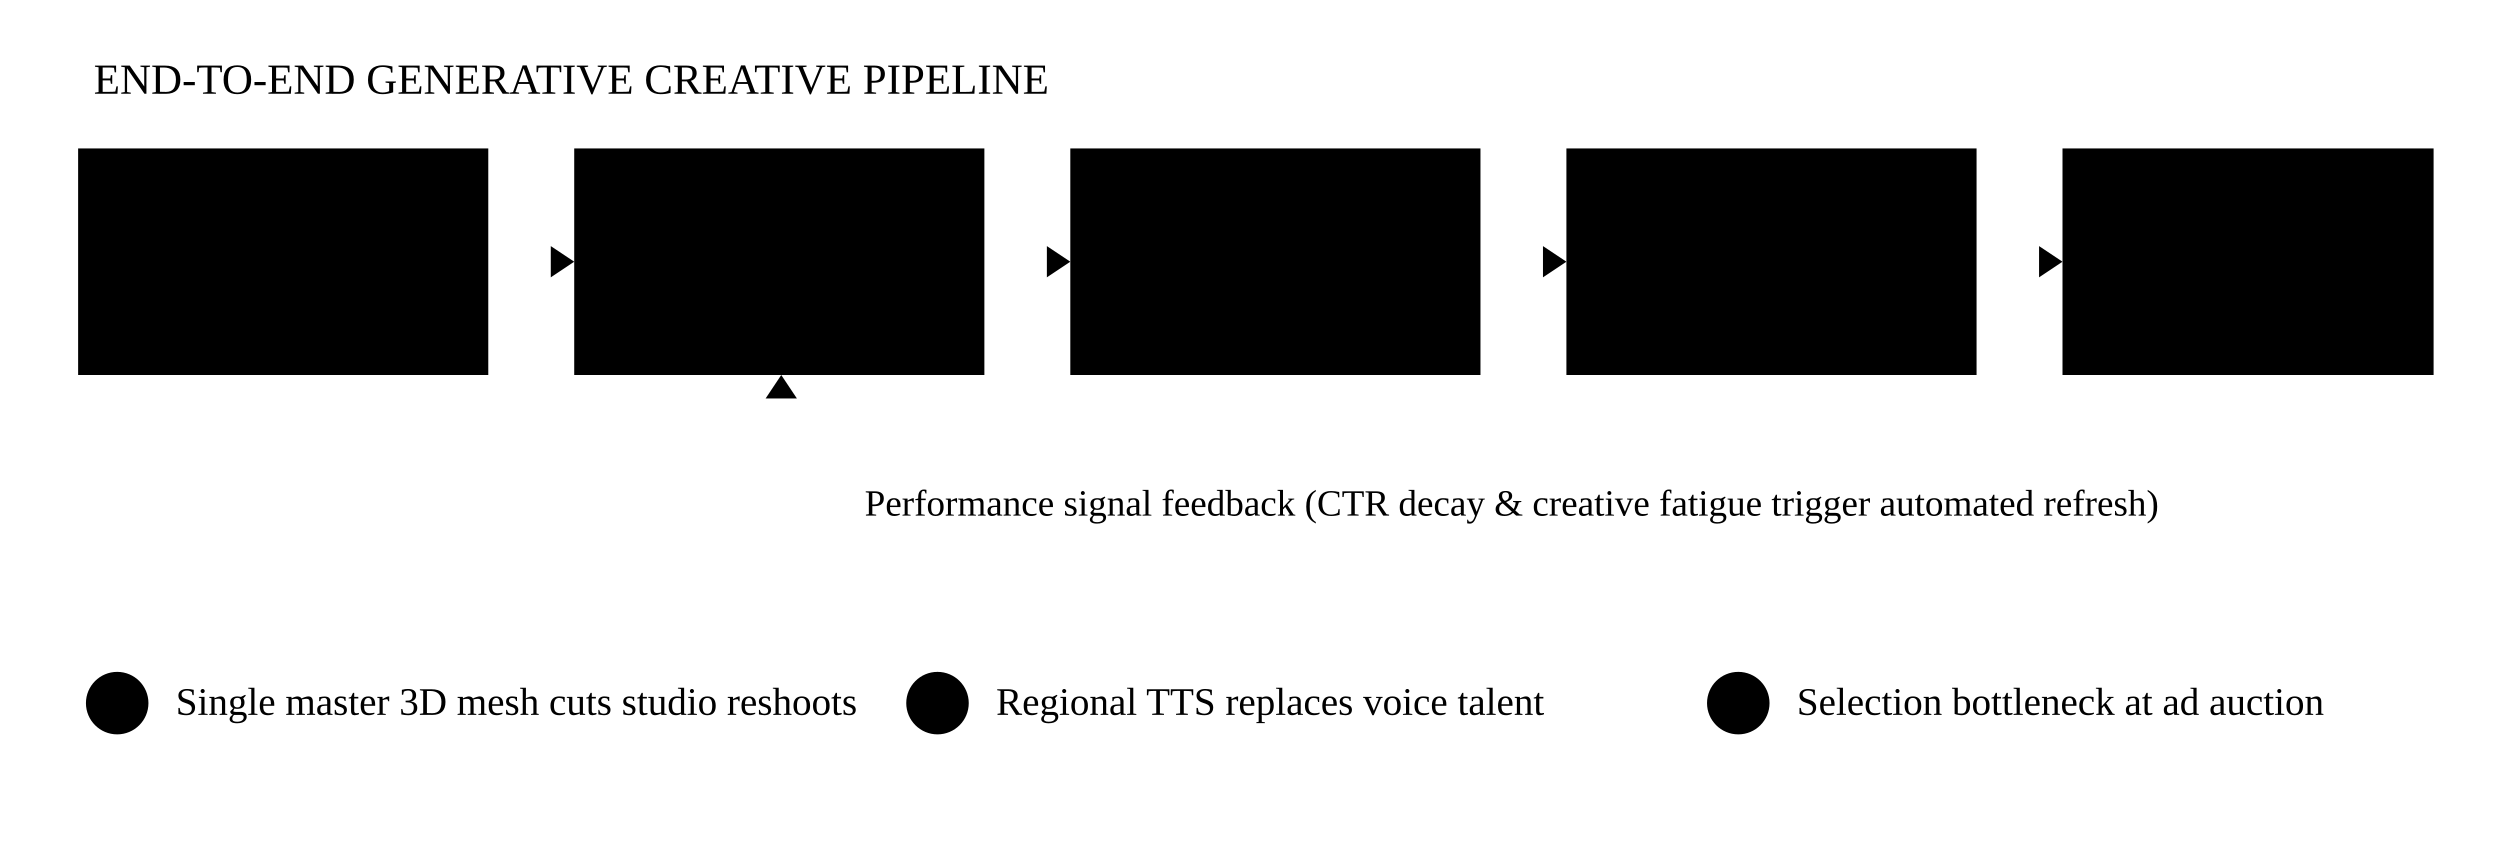
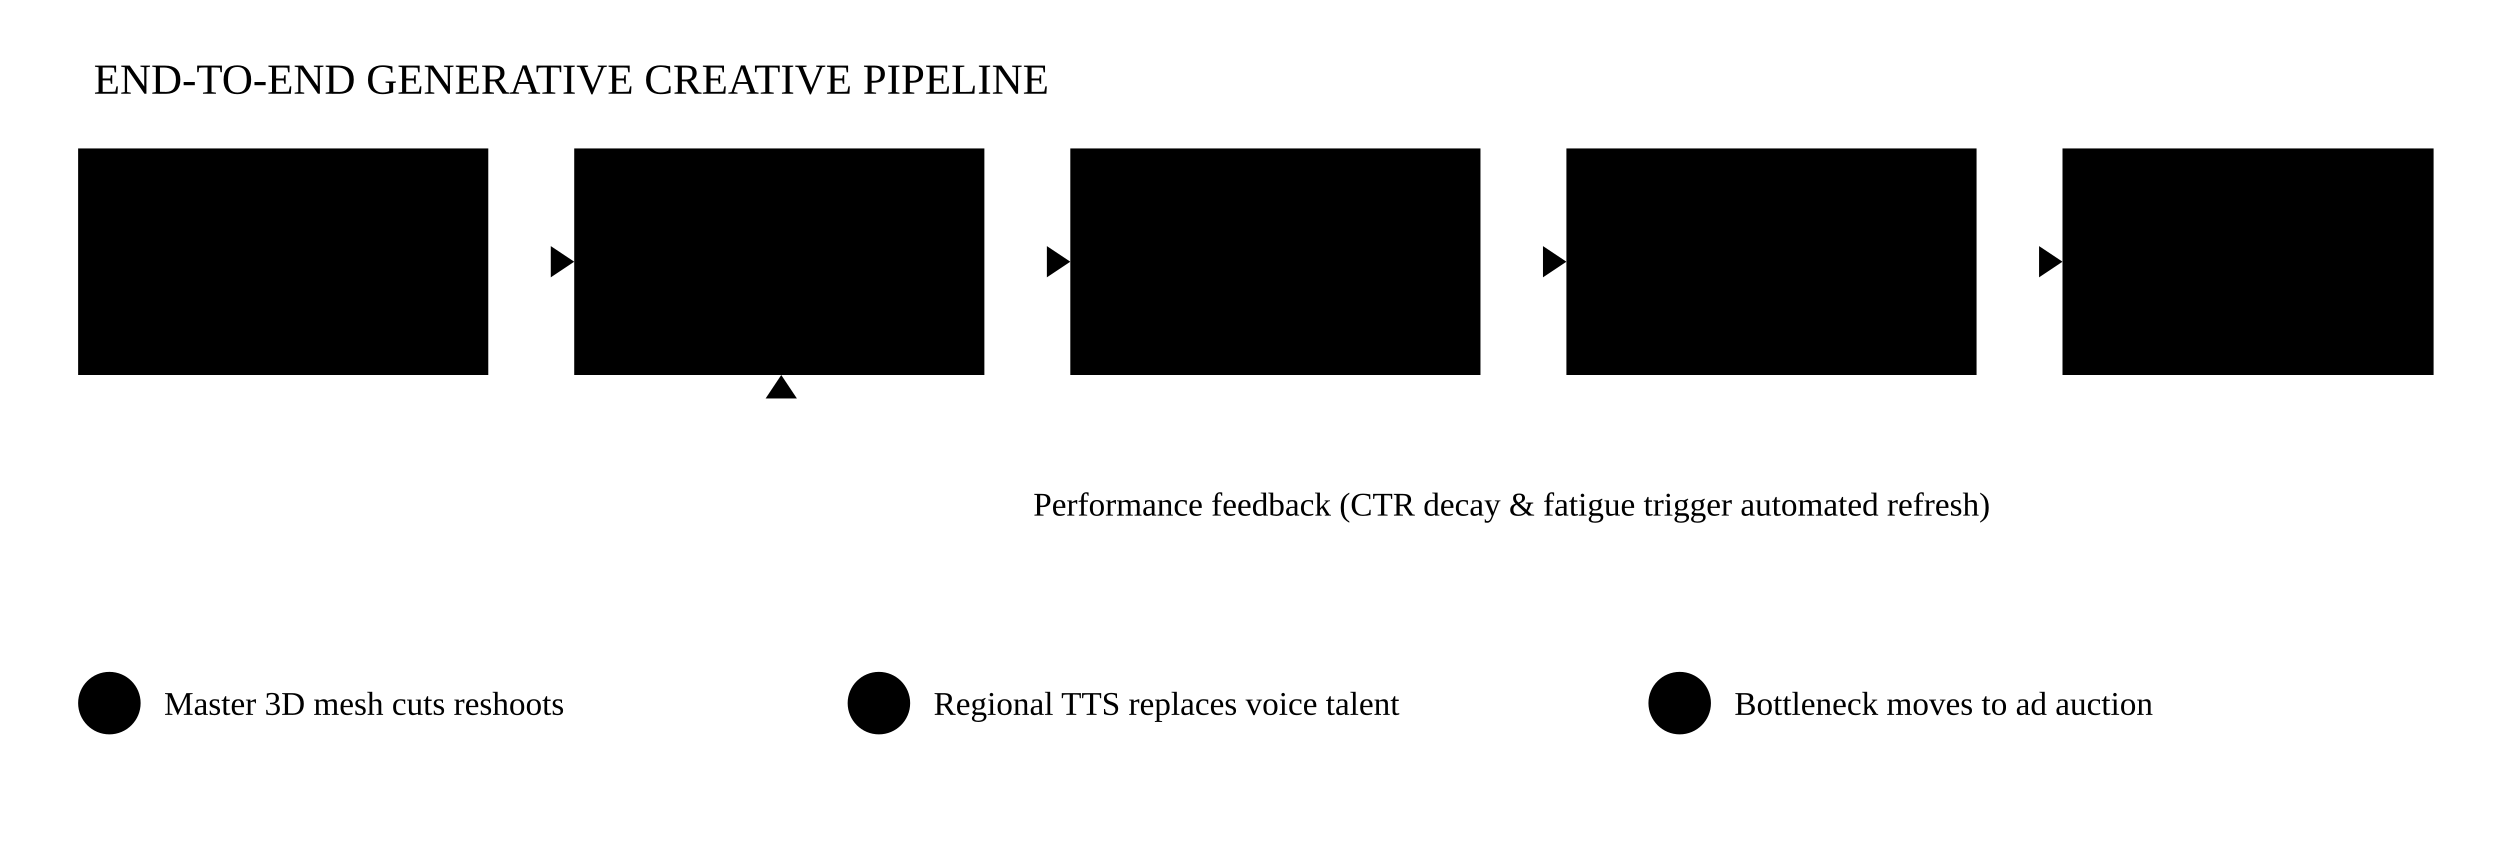
<svg xmlns="http://www.w3.org/2000/svg" viewBox="0 0 640 220" role="img" aria-label="End-to-end pipeline of generative creative at scale. Master 3D digital twins and prompt seeds pass through diffusion video rendering, Indic speech synthesis with lip-sync, an automated brand safety and ASCI regulatory gate, and finally into algorithmic ad auction networks.">
  <text x="24" y="24" font-size="11" class="ink">END-TO-END GENERATIVE CREATIVE PIPELINE</text>
  <rect class="wash" x="20" y="38" width="105" height="58" />
  <rect class="ink-s" x="20" y="38" width="105" height="58" fill="none" stroke-width="1" />
  <text x="72" y="60" text-anchor="middle" font-size="12" class="t-display ink">Master Twin</text>
  <text x="72" y="76" text-anchor="middle" font-size="9" class="ink">3D CAD / OpenUSD</text>
  <text x="72" y="87" text-anchor="middle" font-size="9" class="ink">product mesh</text>
  <line class="ink-s" x1="125" y1="67" x2="143" y2="67" stroke-width="1.5" />
  <polygon class="ink" points="147,67 141,63 141,71" />
  <rect class="wash" x="147" y="38" width="105" height="58" />
  <rect class="ink-s" x="147" y="38" width="105" height="58" fill="none" stroke-width="1" />
  <text x="200" y="60" text-anchor="middle" font-size="12" class="t-display ink">Diffusion Video</text>
  <text x="200" y="76" text-anchor="middle" font-size="9" class="ink">LoRA scene render</text>
  <text x="200" y="87" text-anchor="middle" font-size="9" class="ink">modular video hooks</text>
  <line class="ink-s" x1="252" y1="67" x2="270" y2="67" stroke-width="1.5" />
  <polygon class="ink" points="274,67 268,63 268,71" />
  <rect class="wash" x="274" y="38" width="105" height="58" />
  <rect class="ink-s" x="274" y="38" width="105" height="58" fill="none" stroke-width="1" />
  <text x="326" y="60" text-anchor="middle" font-size="12" class="t-display ink">Indic Speech</text>
  <text x="326" y="76" text-anchor="middle" font-size="9" class="ink">Sarvam Bulbul TTS</text>
  <text x="326" y="87" text-anchor="middle" font-size="9" class="ink">22 Indic dialects</text>
  <line class="ink-s" x1="379" y1="67" x2="397" y2="67" stroke-width="1.5" />
  <polygon class="ink" points="401,67 395,63 395,71" />
  <rect class="wash" x="401" y="38" width="105" height="58" />
  <rect class="ink-s" x="401" y="38" width="105" height="58" fill="none" stroke-width="1" />
  <text x="453" y="60" text-anchor="middle" font-size="12" class="t-display ink">Safety Gate</text>
  <text x="453" y="76" text-anchor="middle" font-size="9" class="ink">ASCI disclosure</text>
  <text x="453" y="87" text-anchor="middle" font-size="9" class="ink">brand guardrails</text>
  <line class="ink-s" x1="506" y1="67" x2="524" y2="67" stroke-width="1.5" />
  <polygon class="ink" points="528,67 522,63 522,71" />
  <rect class="acc" x="528" y="38" width="95" height="58" />
  <text x="575" y="60" text-anchor="middle" font-size="12" class="t-display paper">Ad Delivery</text>
  <text x="575" y="76" text-anchor="middle" font-size="9" class="paper">Meta Advantage+</text>
  <text x="575" y="87" text-anchor="middle" font-size="9" class="paper">Google PMax</text>
  <polyline class="ink-s" points="575,96 575,138 200,138 200,98" fill="none" stroke-width="1.2" stroke-dasharray="4 3" />
  <polygon class="ink" points="200,96 196,102 204,102" />
-   <text x="387" y="132" text-anchor="middle" font-size="9.5" class="ink">Performance signal feedback (CTR decay &amp; creative fatigue trigger automated refresh)</text>
+   <text x="387" y="132" text-anchor="middle" font-size="8.5" class="ink">Performance feedback (CTR decay &amp; fatigue trigger automated refresh)</text>
  <line class="rule-s" x1="20" x2="623" y1="162" y2="162" stroke-width="1" />
-   <circle class="mk" cx="30" cy="180" r="8" />
-   <text x="30" y="183" text-anchor="middle" font-size="10" class="ink">1</text>
-   <text x="45" y="183" font-size="10" class="ink">Single master 3D mesh cuts studio reshoots</text>
-   <circle class="mk" cx="240" cy="180" r="8" />
-   <text x="240" y="183" text-anchor="middle" font-size="10" class="ink">2</text>
-   <text x="255" y="183" font-size="10" class="ink">Regional TTS replaces voice talent</text>
-   <circle class="mk" cx="445" cy="180" r="8" />
-   <text x="445" y="183" text-anchor="middle" font-size="10" class="ink">3</text>
-   <text x="460" y="183" font-size="10" class="ink">Selection bottleneck at ad auction</text>
+   <circle class="mk" cx="28" cy="180" r="8" />
+   <text x="28" y="183" text-anchor="middle" font-size="9" class="ink">1</text>
+   <text x="42" y="183" font-size="8.5" class="ink">Master 3D mesh cuts reshoots</text>
+   <circle class="mk" cx="225" cy="180" r="8" />
+   <text x="225" y="183" text-anchor="middle" font-size="9" class="ink">2</text>
+   <text x="239" y="183" font-size="8.5" class="ink">Regional TTS replaces voice talent</text>
+   <circle class="mk" cx="430" cy="180" r="8" />
+   <text x="430" y="183" text-anchor="middle" font-size="9" class="ink">3</text>
+   <text x="444" y="183" font-size="8.5" class="ink">Bottleneck moves to ad auction</text>
</svg>
